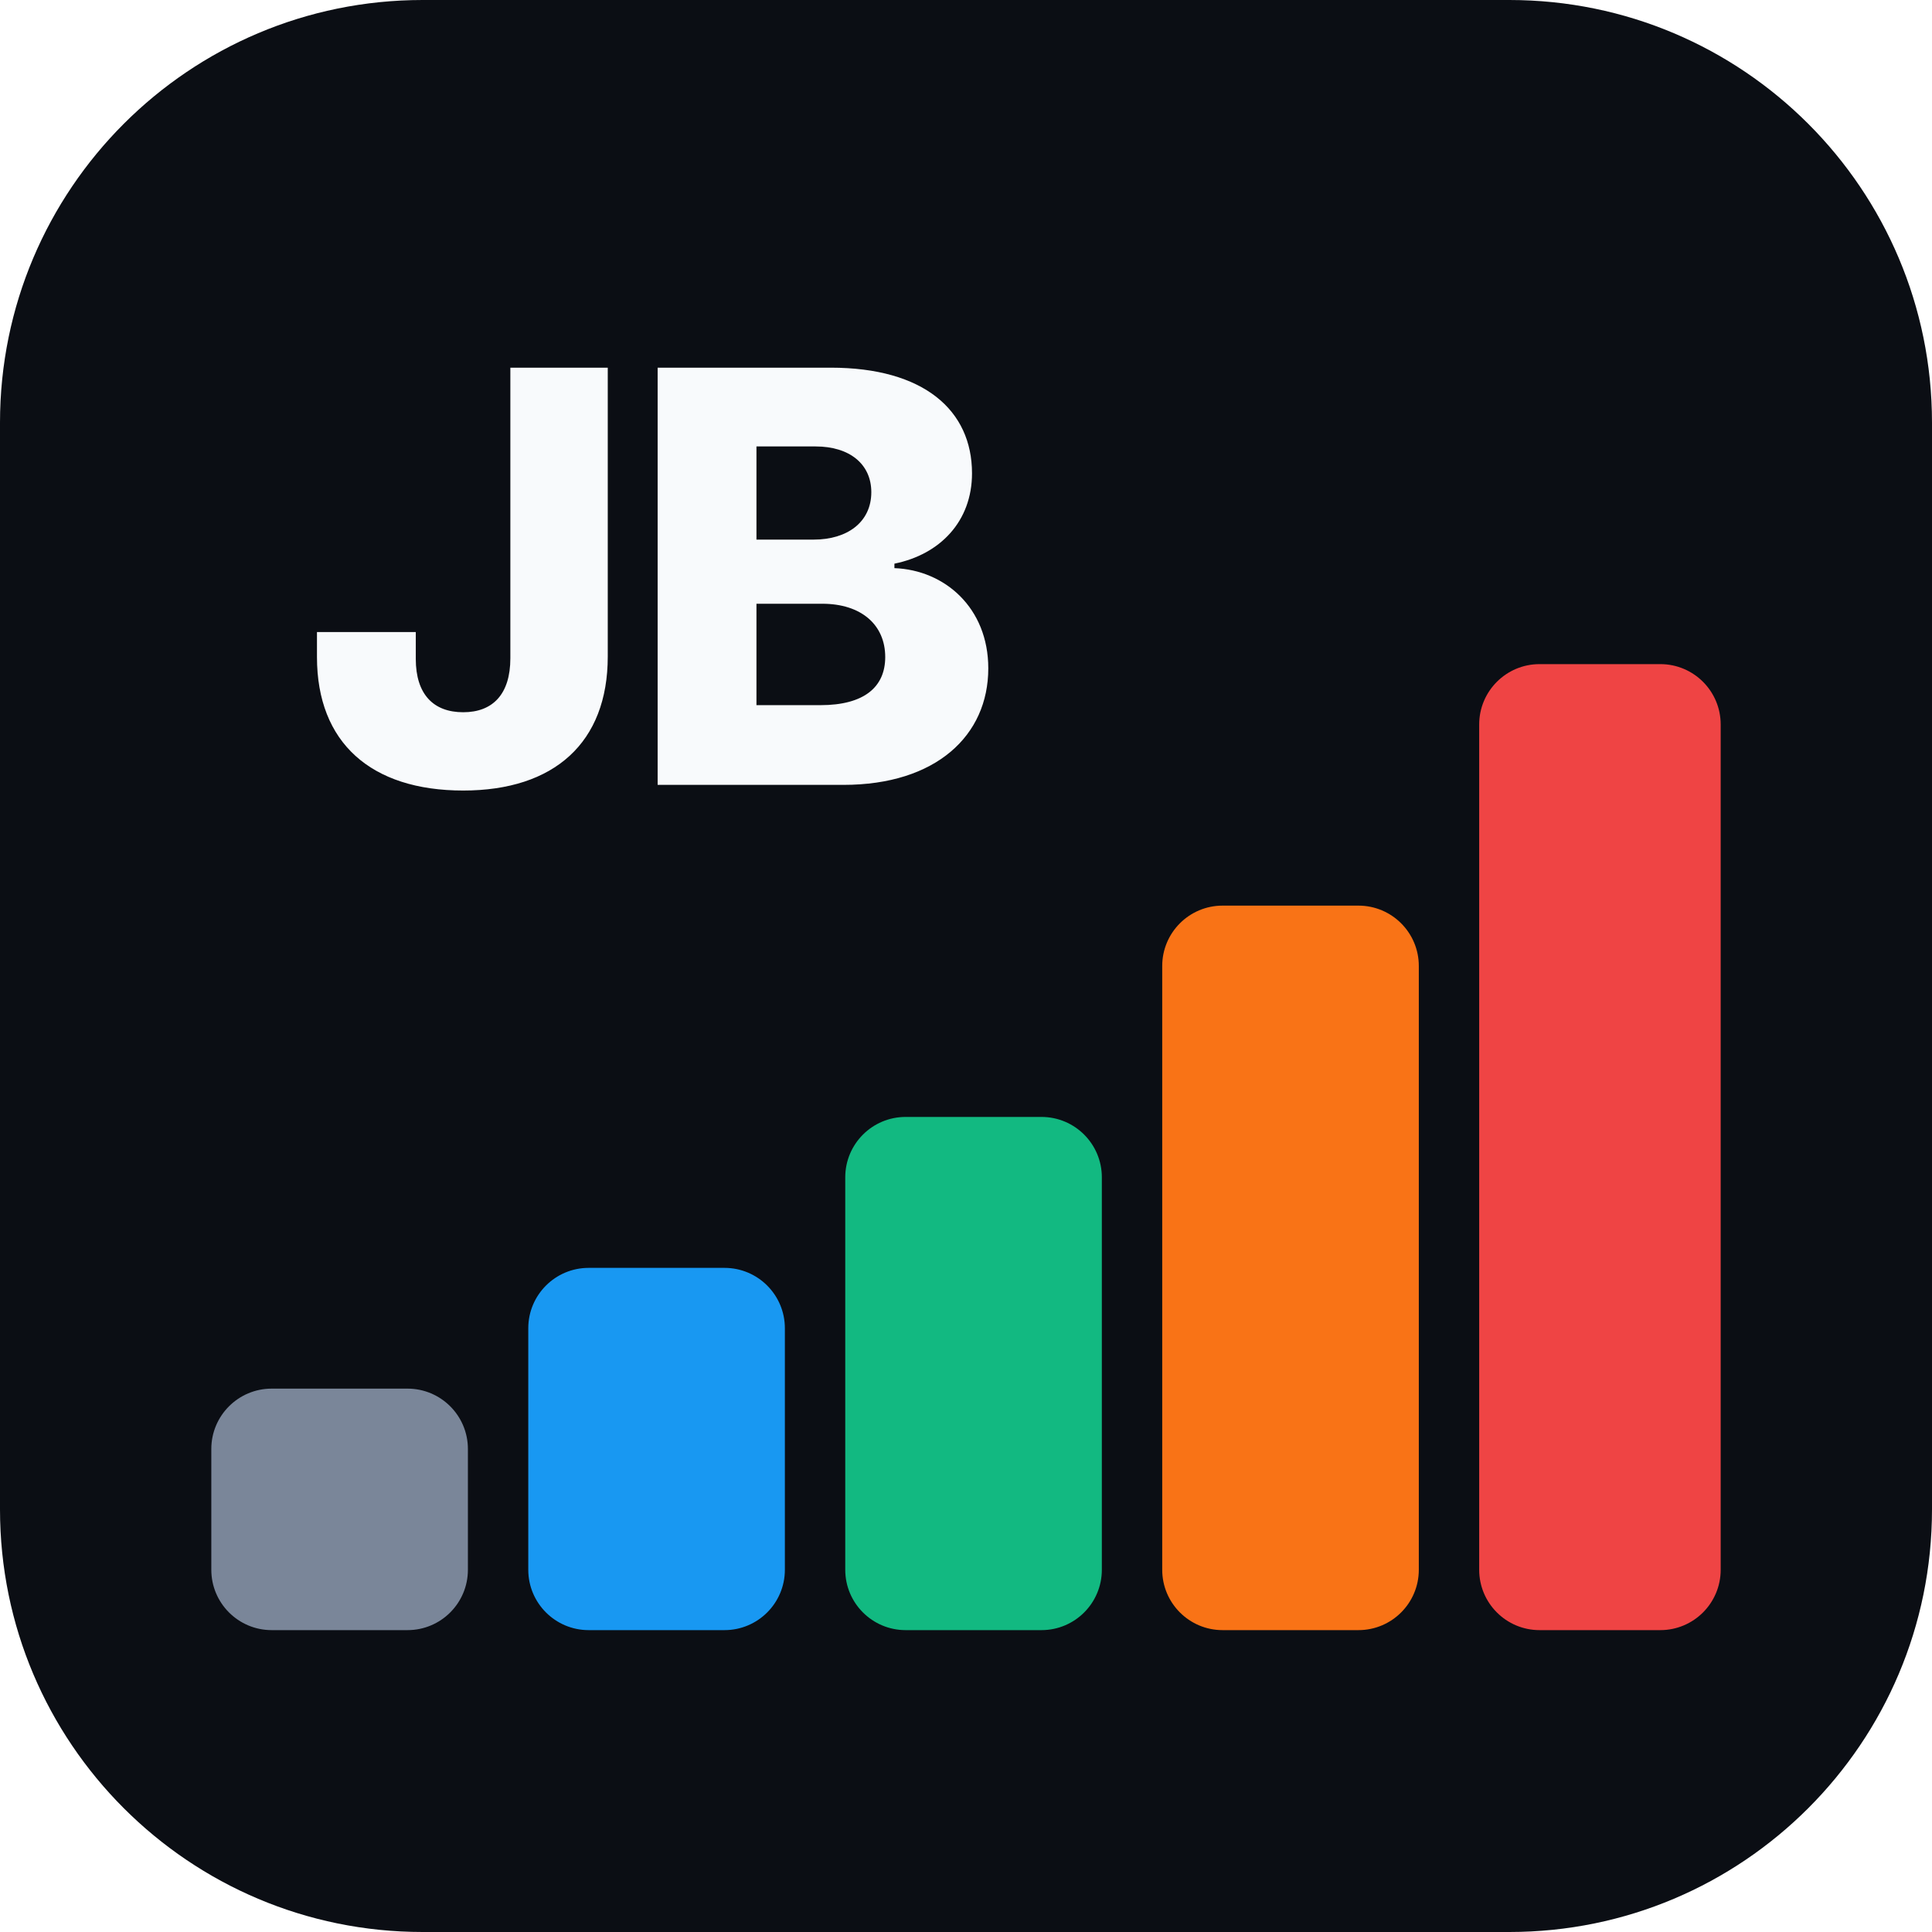
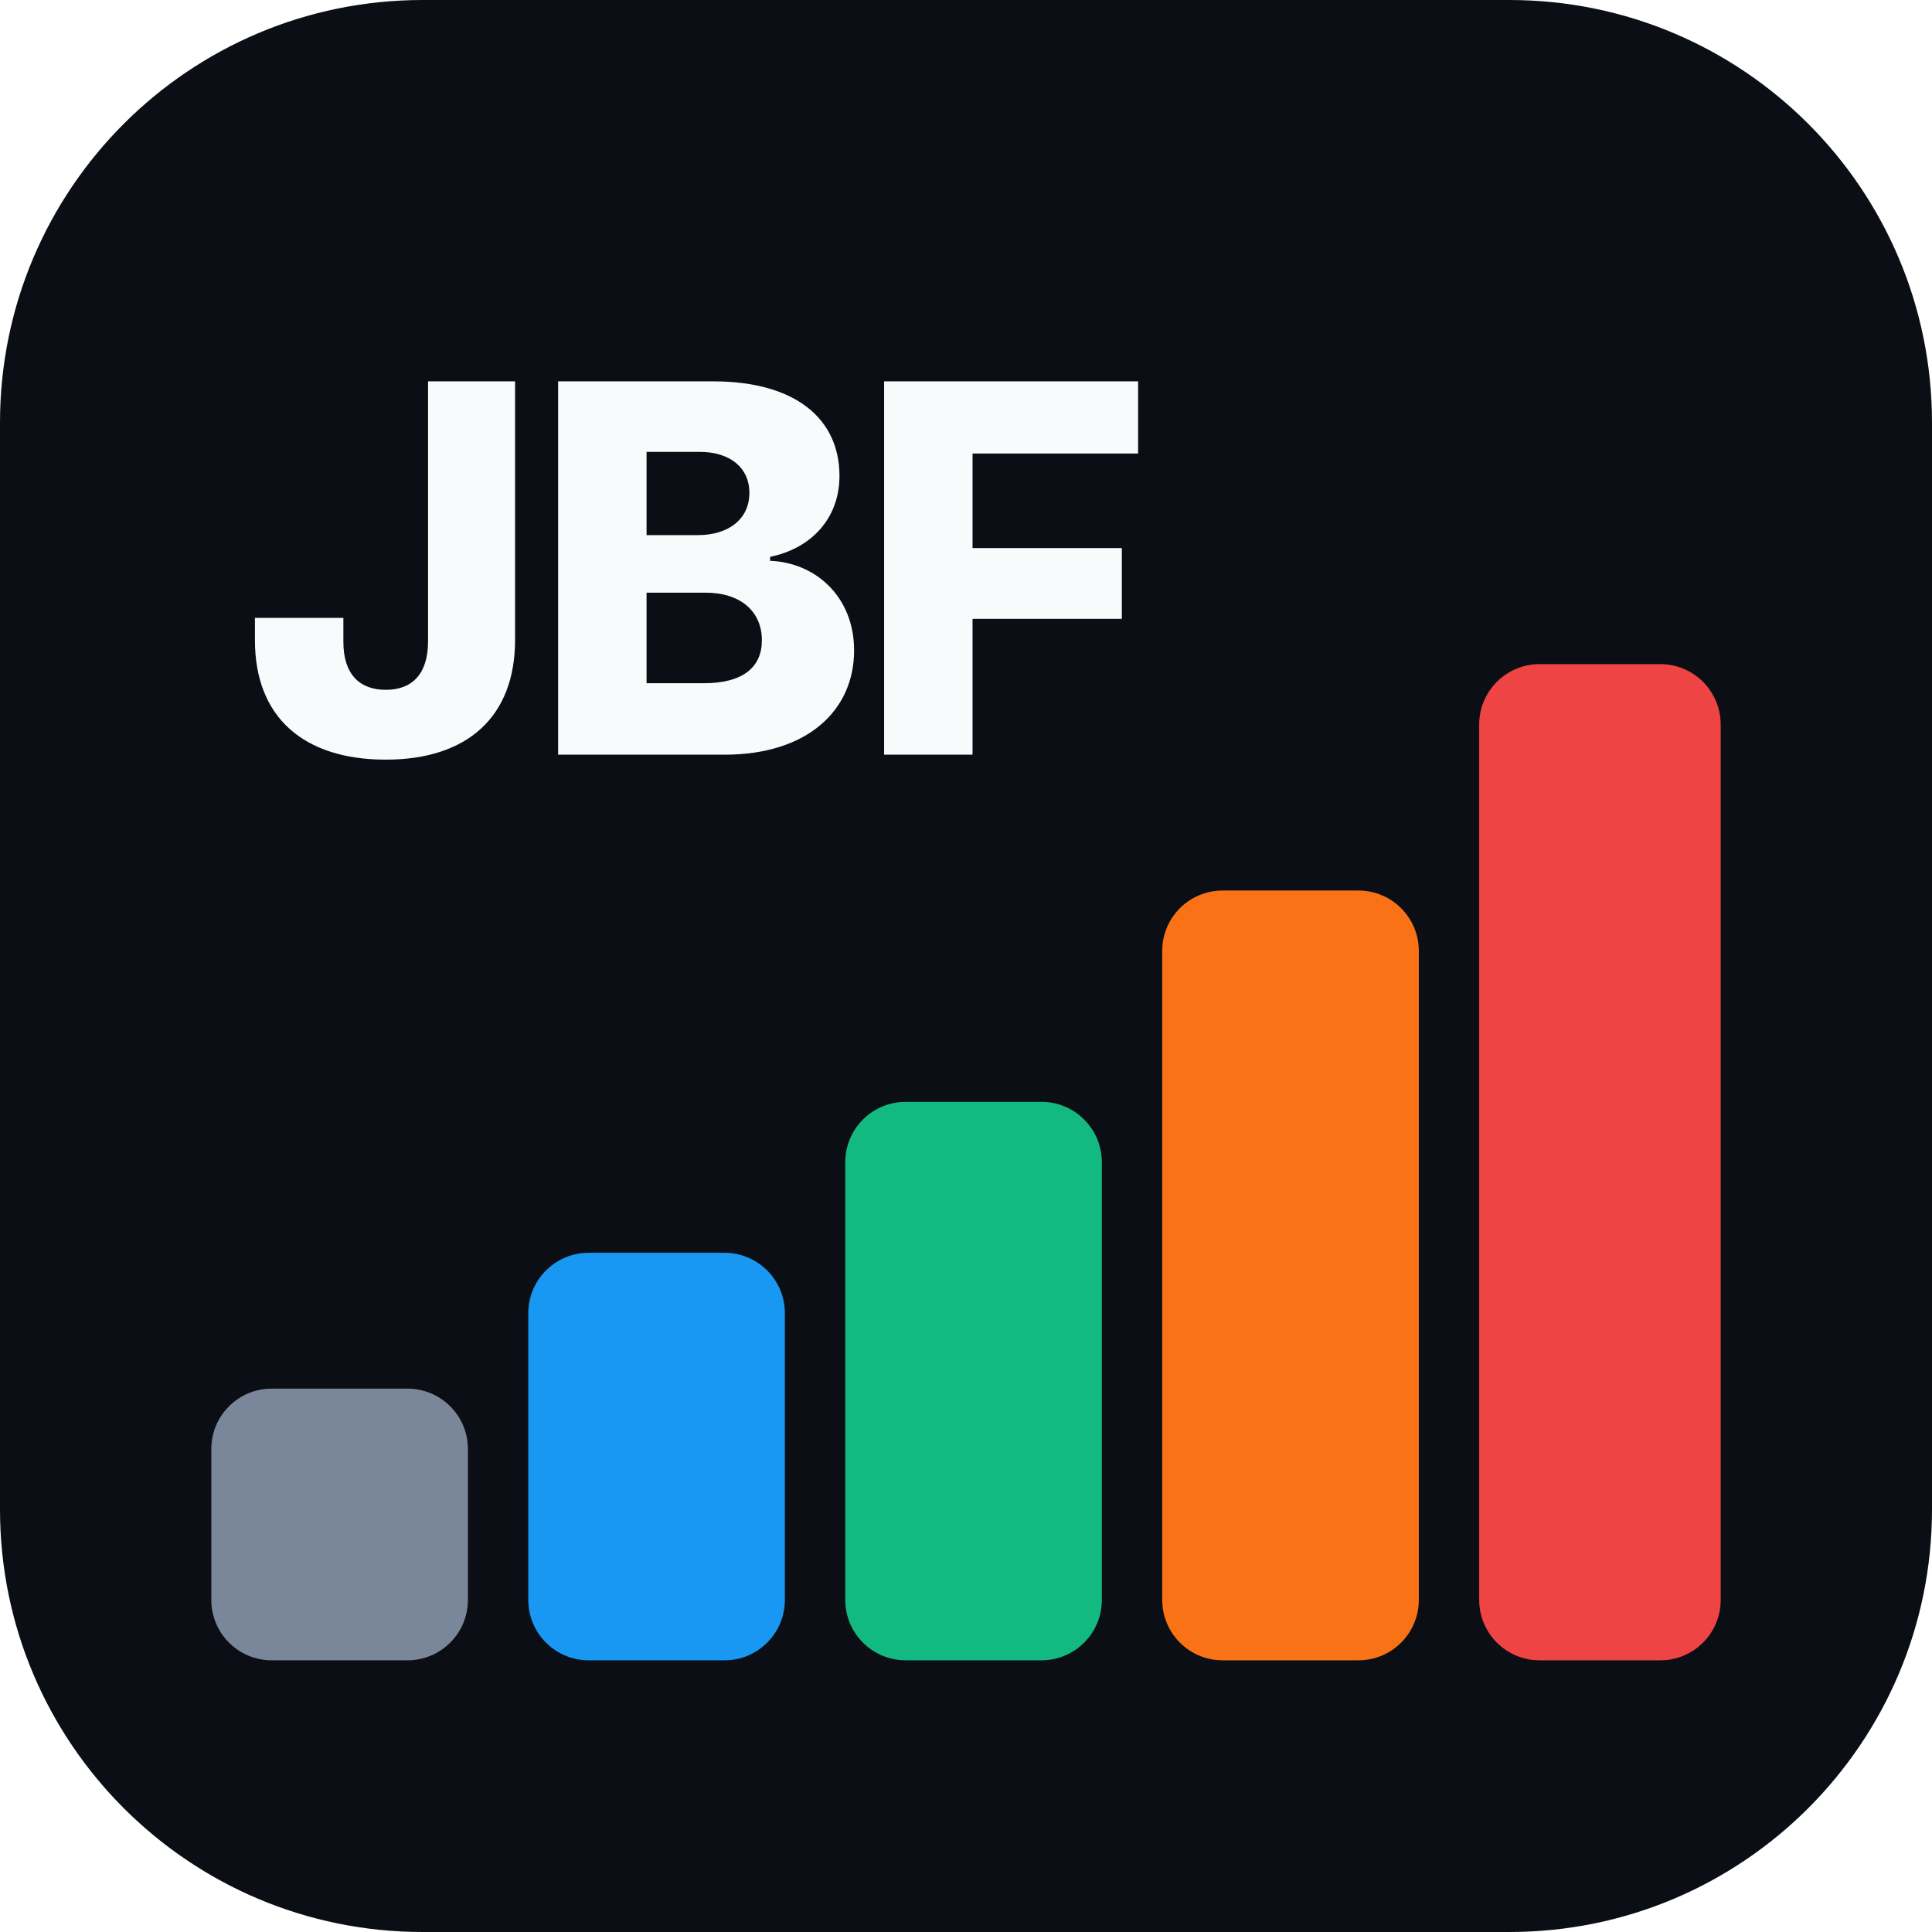
<svg xmlns="http://www.w3.org/2000/svg" viewBox="0 0 128 128">
  <rect width="128" height="128" rx="28" fill="#0B0E14" />
-   <rect x="14" y="92" width="17" height="16" rx="4" fill="#7A8699" />
-   <rect x="35" y="84" width="17" height="24" rx="4" fill="#1898F2" />
-   <rect x="56" y="74" width="17" height="34" rx="4" fill="#12B981" />
-   <rect x="77" y="60" width="17" height="48" rx="4" fill="#F97316" />
-   <rect x="98" y="44" width="16" height="64" rx="4" fill="#EF4444" />
-   <text x="20" y="52" fill="#F8FAFC" font-family="system-ui, -apple-system, sans-serif" font-weight="800" font-size="38" letter-spacing="-1">
-     JB
+   <rect x="14" y="92" width="17" height="18" rx="4" fill="#7A8699" />
+   <rect x="35" y="83" width="17" height="27" rx="4" fill="#1898F2" />
+   <rect x="56" y="73" width="17" height="37" rx="4" fill="#12B981" />
+   <rect x="77" y="59" width="17" height="51" rx="4" fill="#F97316" />
+   <rect x="98" y="44" width="16" height="66" rx="4" fill="#EF4444" />
+   <text x="16" y="50" fill="#F8FAFC" font-family="system-ui, -apple-system, sans-serif" font-weight="800" font-size="34" letter-spacing="-1">
+     JBF
  </text>
</svg>
